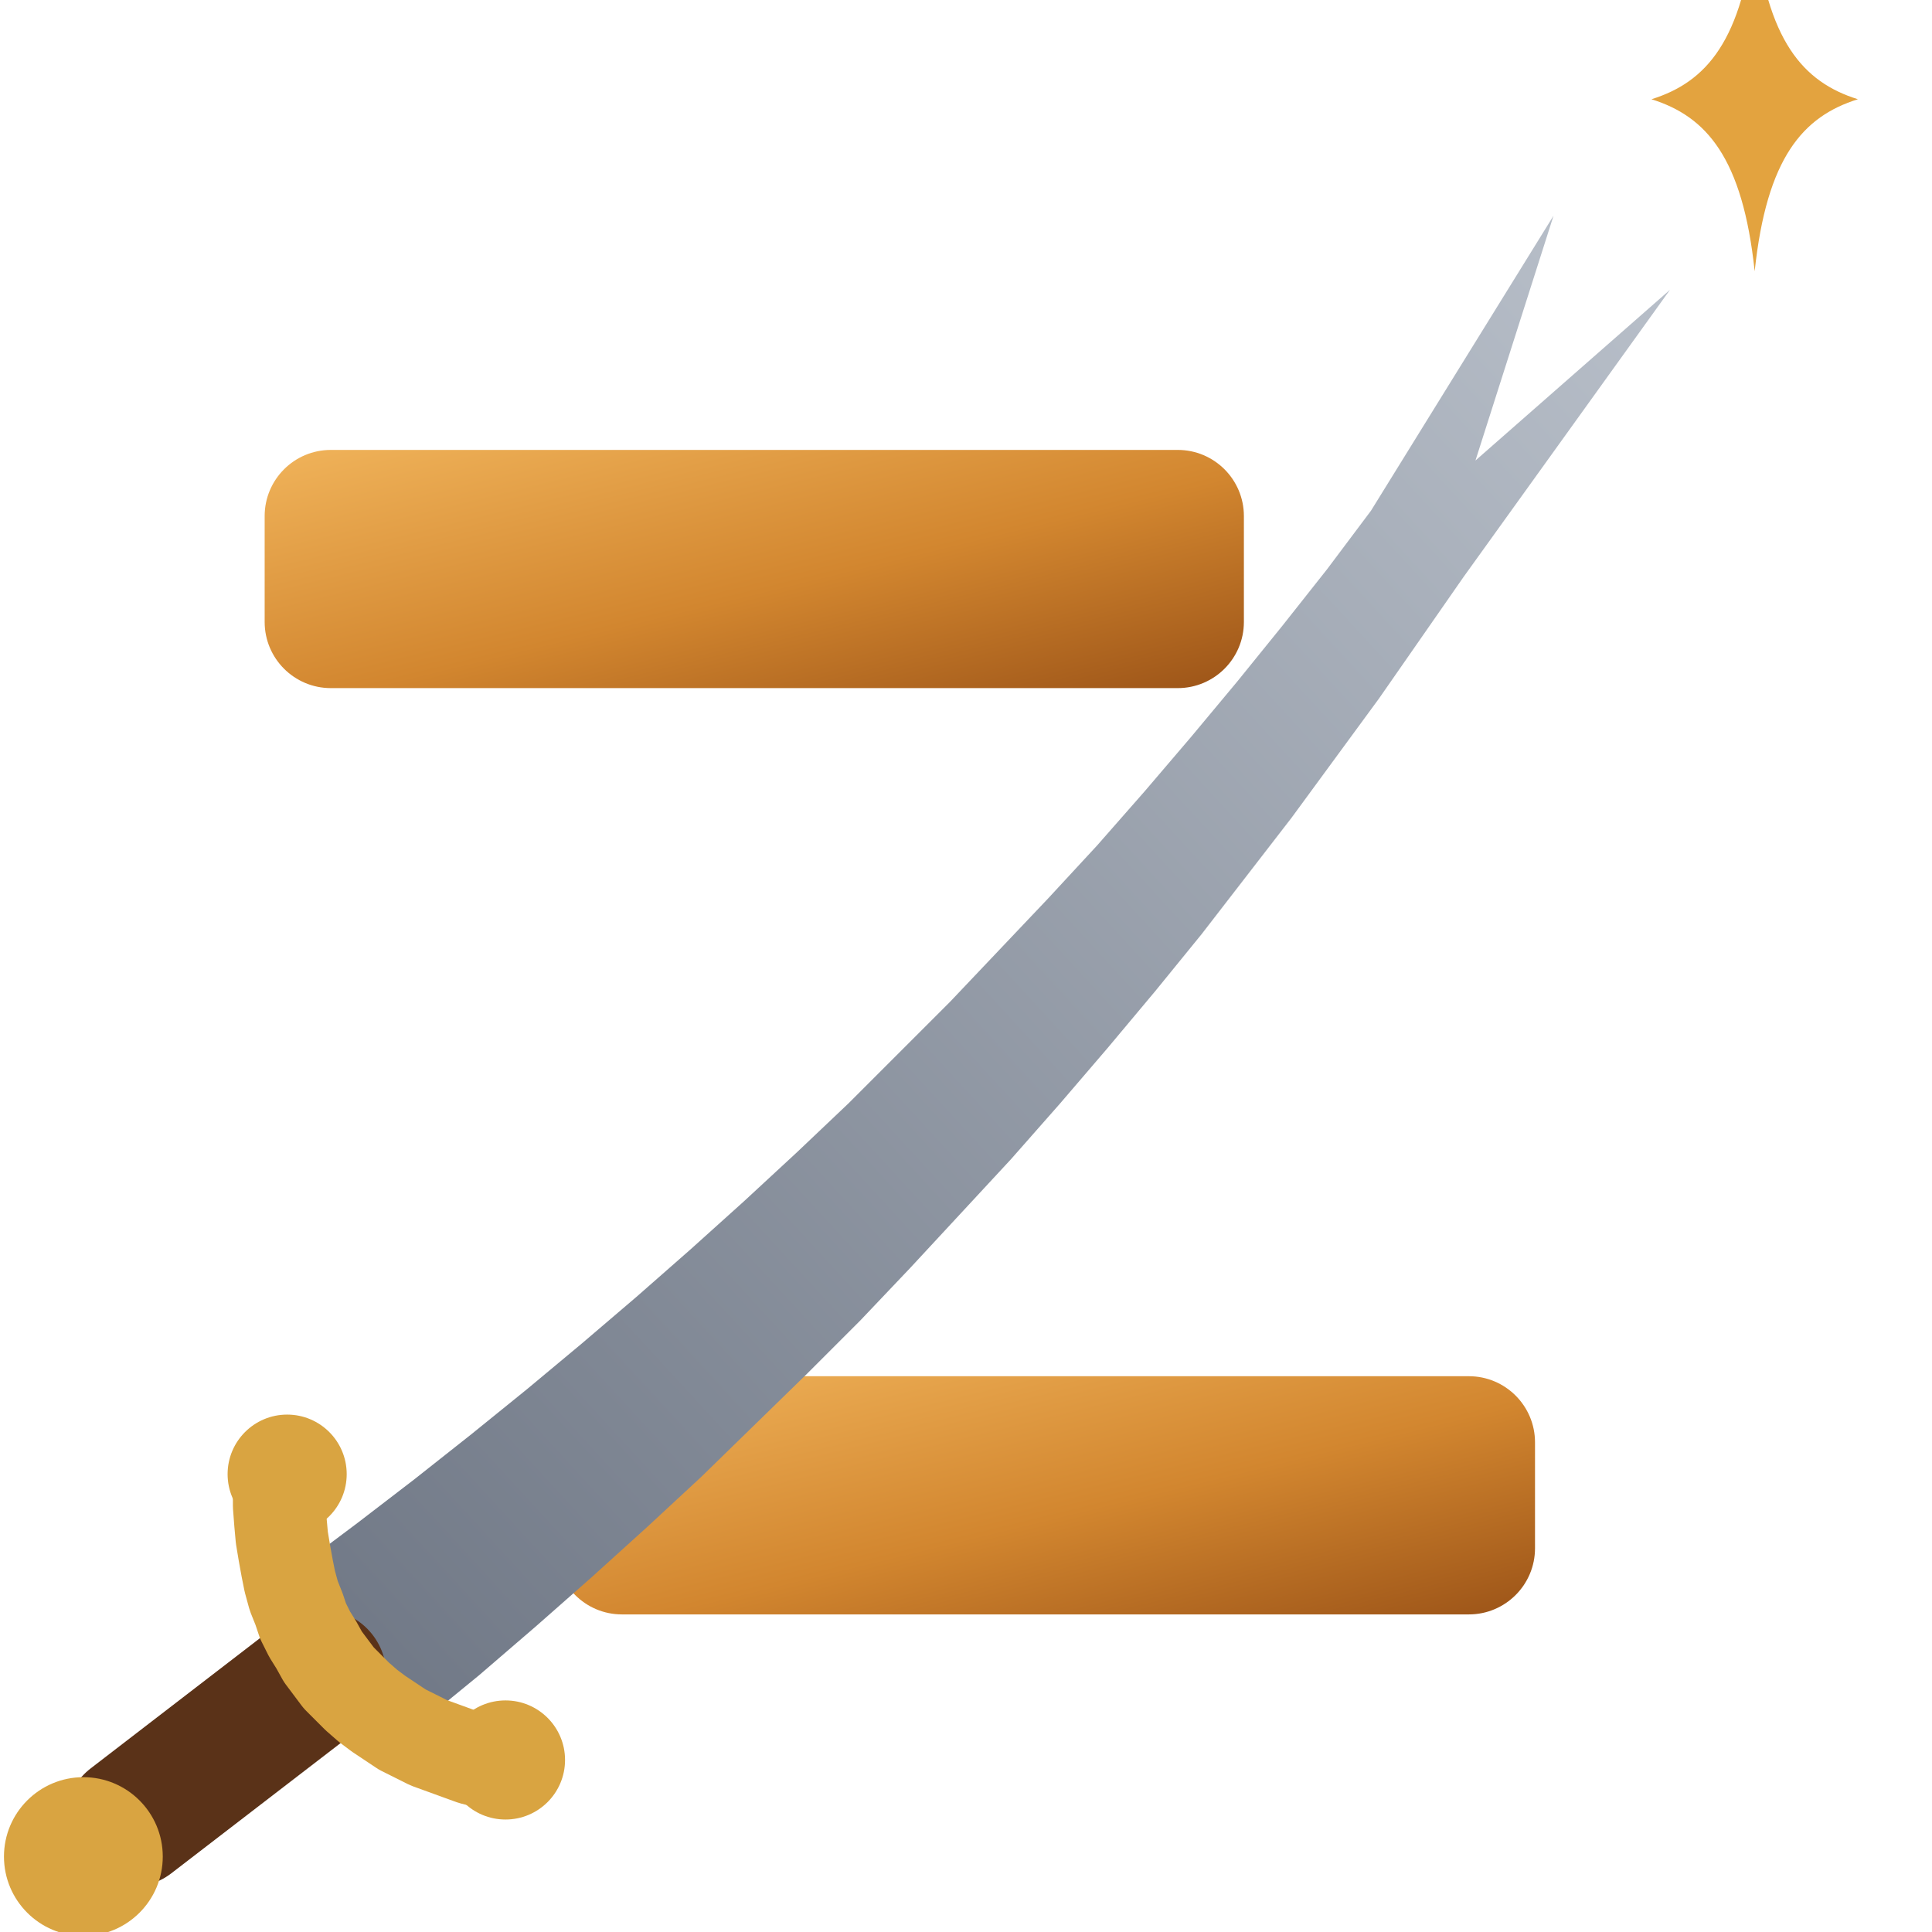
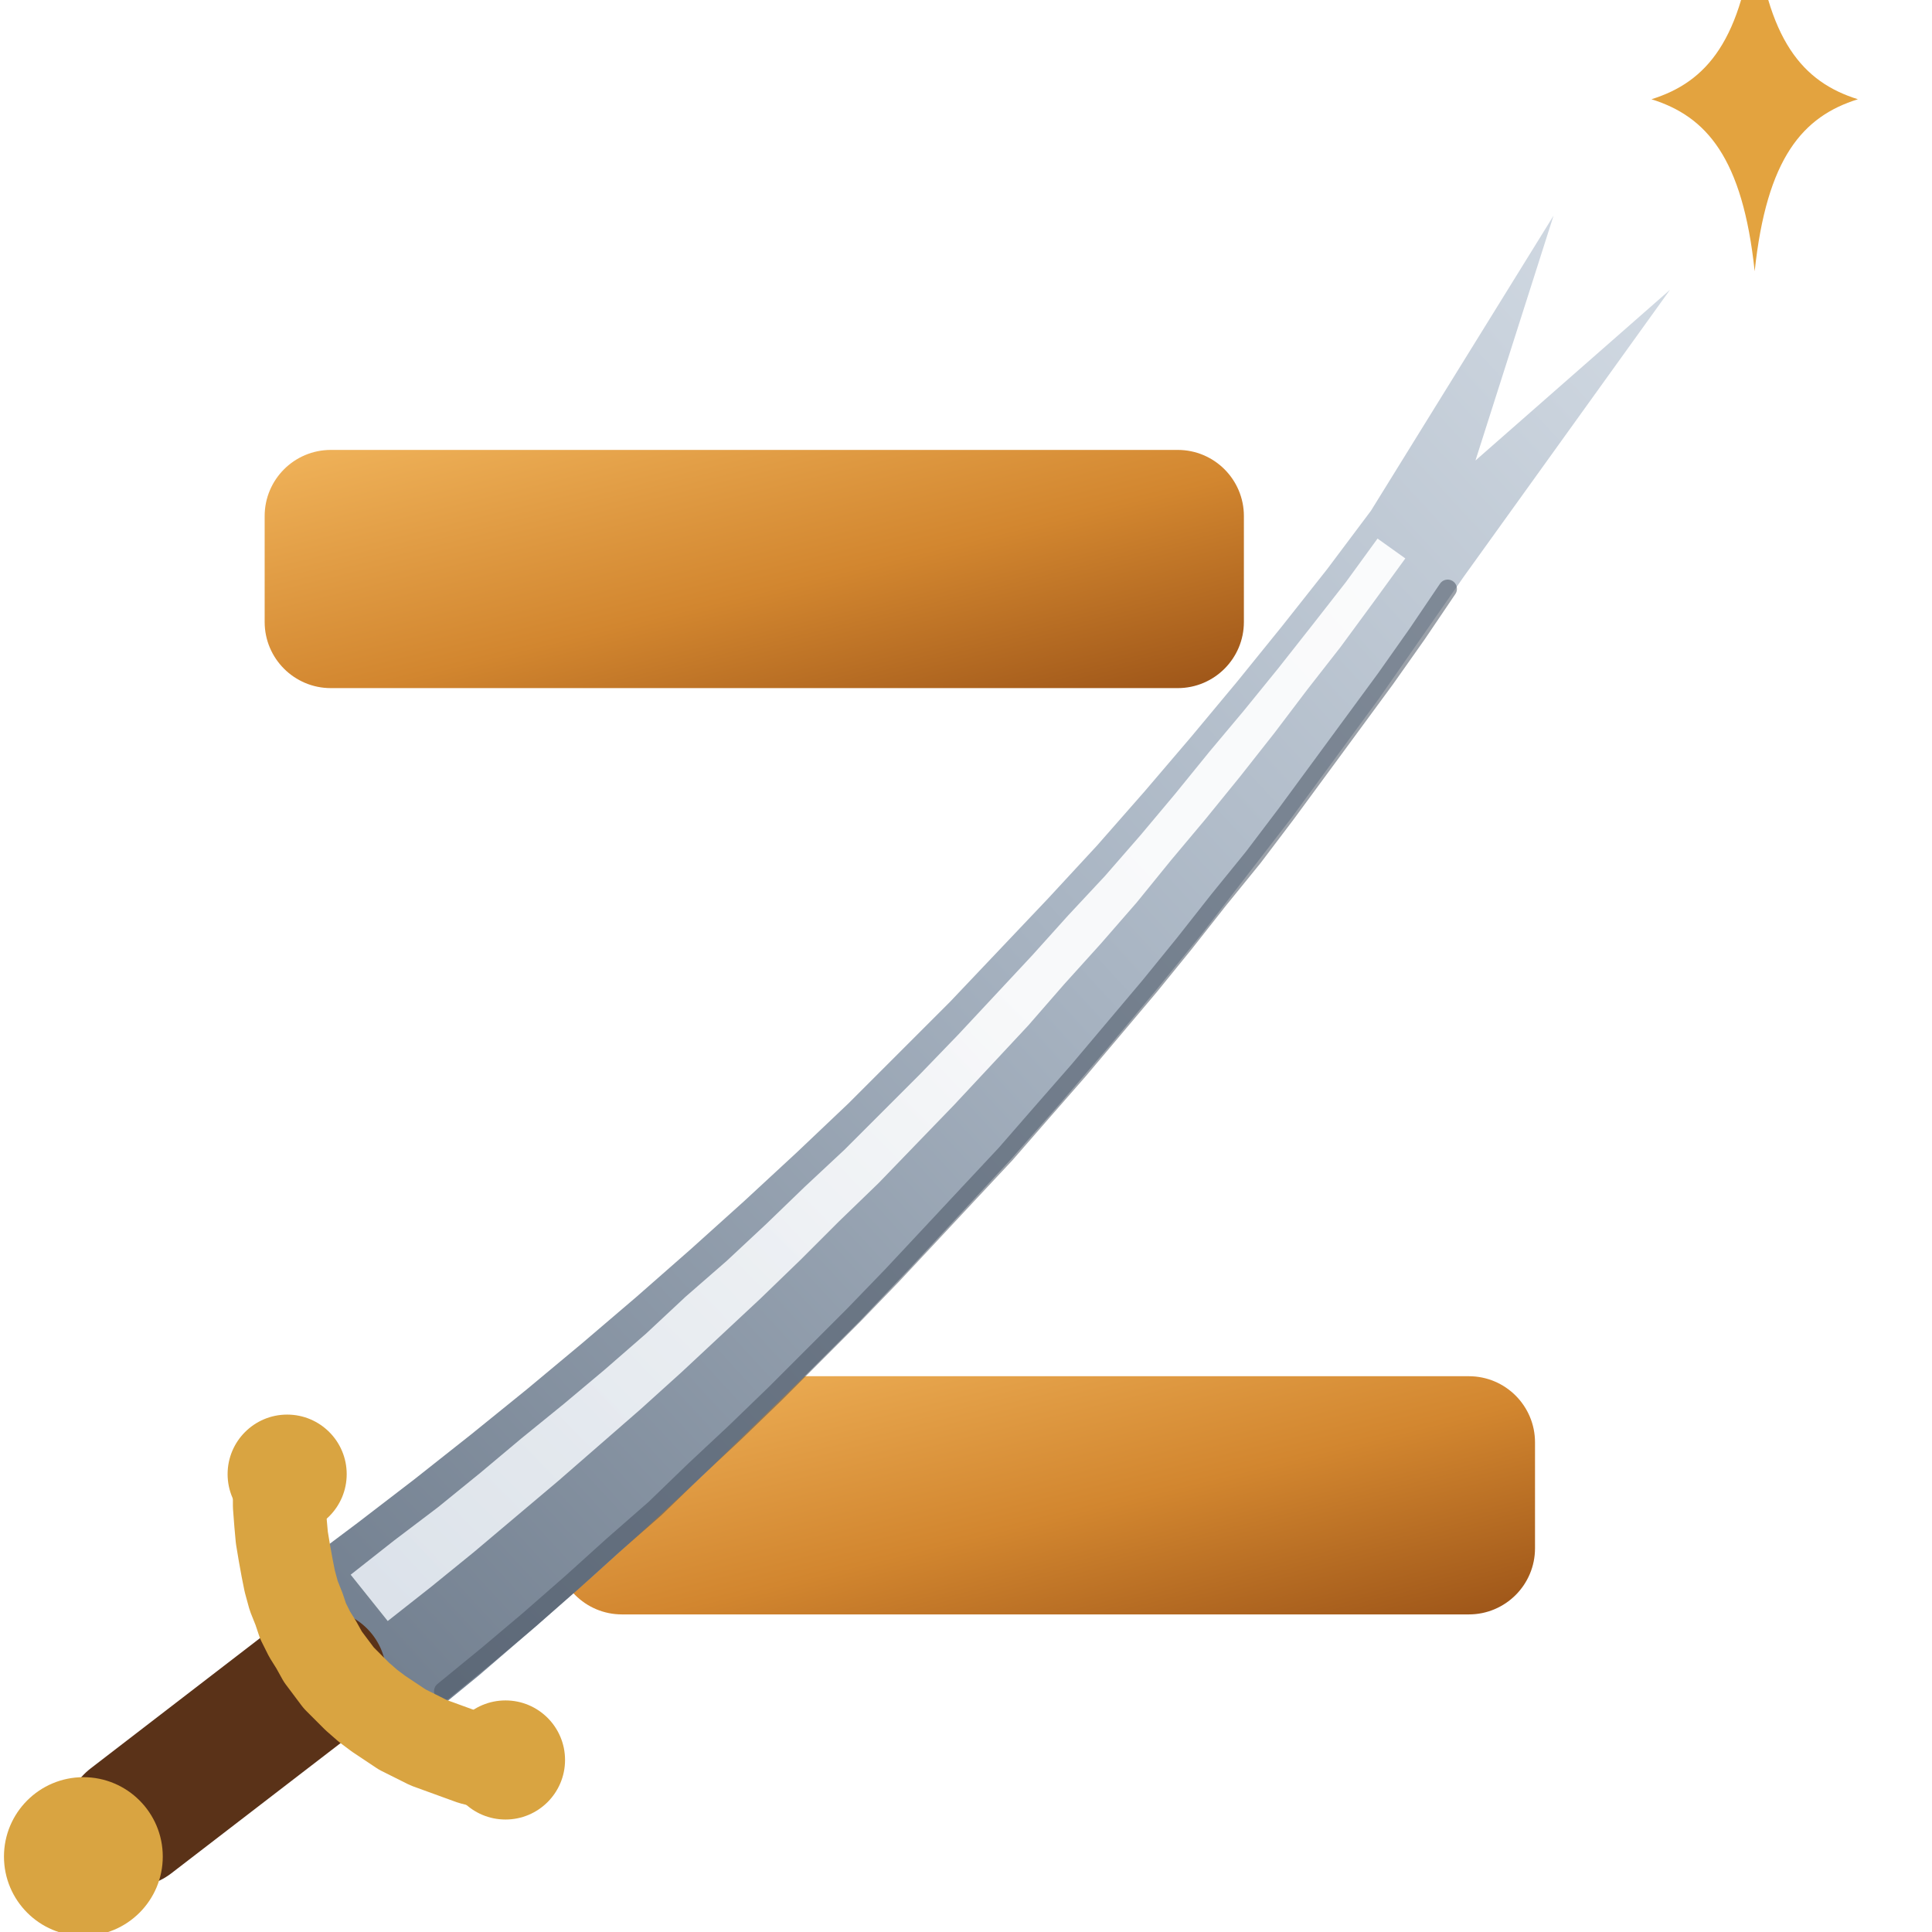
<svg xmlns="http://www.w3.org/2000/svg" viewBox="32 22 146 146">
  <defs>
    <linearGradient id="s" x1="0" y1="1" x2="1" y2="0">
      <stop offset="0" stop-color="#6E7684" />
      <stop offset="1" stop-color="#B9C0CA" />
    </linearGradient>
    <linearGradient id="g" x1="0" y1="0" x2="1" y2="1">
      <stop offset="0" stop-color="#F0B35A" />
      <stop offset=".55" stop-color="#D2862F" />
      <stop offset="1" stop-color="#9C5418" />
    </linearGradient>
+     <linearGradient id="bzst" x1="0" y1="1" x2="1" y2="0">
+       <stop offset="0" stop-color="#6F7C8C" />
+       <stop offset=".55" stop-color="#A9B5C3" />
+       <stop offset="1" stop-color="#D3DBE4" />
+     </linearGradient>
+     <linearGradient id="bzsh" x1="0" y1="1" x2="1" y2="0">
+       <stop offset="0" stop-color="#E4EAF1" />
+       <stop offset=".6" stop-color="#FFFFFF" />
+       <stop offset="1" stop-color="#FFFFFF" />
+     </linearGradient>
  </defs>
  <rect x="52" y="56" width="74" height="18" rx="5" fill="url(#g)" />
  <rect x="74" y="126" width="74" height="18" rx="5" fill="url(#g)" />
-   <path fill="url(#s)" d="M54.6 140.4 L59.0 137.1 L63.3 133.8 L67.6 130.4 L71.8 127.0 L76.0 123.5 L80.1 120.0 L84.2 116.4 L88.2 112.8 L92.2 109.1 L96.1 105.4 L99.9 101.6 L103.8 97.7 L107.5 93.8 L111.2 89.9 L114.9 85.9 L118.5 81.8 L122.0 77.7 L125.5 73.5 L128.9 69.3 L132.3 65.0 L135.6 60.6 L149.4 38.3 L143.5 56.8 L158.2 43.9 L142.6 65.6 L139.4 70.2 L136.2 74.8 L132.9 79.3 L129.6 83.8 L126.2 88.2 L122.8 92.6 L119.3 96.9 L115.7 101.2 L112.1 105.4 L108.4 109.6 L104.6 113.7 L100.8 117.8 L97.0 121.8 L93.0 125.8 L89.0 129.7 L85.0 133.6 L80.9 137.4 L76.7 141.2 L72.5 144.9 L68.2 148.6 L63.8 152.2 Z" />
+   <path d="M54.6 140.4 L59.0 137.1 L63.3 133.8 L67.6 130.4 L71.8 127.0 L76.0 123.5 L80.1 120.0 L84.2 116.4 L88.2 112.8 L92.2 109.1 L96.1 105.4 L99.9 101.6 L103.8 97.7 L107.5 93.8 L111.2 89.9 L114.9 85.9 L118.5 81.8 L122.0 77.7 L125.5 73.5 L128.9 69.3 L132.3 65.0 L135.6 60.6 L149.4 38.3 L143.5 56.8 L158.2 43.9 L142.6 65.6 L139.4 70.2 L136.2 74.8 L132.9 79.3 L129.6 83.8 L126.2 88.2 L122.8 92.6 L119.3 96.9 L115.7 101.2 L112.1 105.4 L108.4 109.6 L104.6 113.7 L100.8 117.8 L97.0 121.8 L93.0 125.8 L89.0 129.7 L85.0 133.6 L80.9 137.4 L76.7 141.2 L72.5 144.9 L68.2 148.6 L63.8 152.2 Z" fill="url(#bzst)" />
+   <path d="M58.5 141.0 L61.8 138.4 L65.1 135.9 L68.3 133.3 L71.4 130.7 L74.6 128.1 L77.7 125.5 L80.8 122.8 L83.8 120.0 L86.9 117.3 L89.9 114.5 L92.8 111.7 L95.8 108.9 L98.7 106.0 L101.6 103.1 L104.4 100.2 L107.2 97.2 L110.0 94.2 L112.7 91.2 L115.5 88.2 L118.2 85.1 L120.8 82.0 L123.4 78.8 L126.0 75.7 L128.6 72.5 L131.2 69.2 L133.7 66.0 L136.1 62.7 L138.2 64.2 L135.8 67.5 L133.3 70.9 L130.8 74.1 L128.3 77.4 L125.7 80.7 L123.1 83.9 L120.5 87.0 L117.9 90.2 L115.2 93.3 L112.4 96.4 L109.7 99.5 L106.9 102.5 L104.1 105.5 L101.2 108.5 L98.4 111.4 L95.4 114.3 L92.5 117.2 L89.5 120.1 L86.5 122.9 L83.5 125.7 L80.4 128.5 L77.3 131.2 L74.2 133.9 L71.0 136.6 L67.8 139.3 L64.6 141.9 L61.3 144.5 Z" fill="url(#bzsh)" fill-opacity=".92" />
+   <path d="M65.5 149.8 L68.8 147.1 L72.0 144.4 L75.2 141.6 L78.3 138.8 L81.5 136.0 L84.5 133.1 L87.6 130.2 L90.6 127.3 L93.6 124.3 L96.5 121.4 L99.4 118.4 L102.3 115.3 L105.1 112.3 L108.0 109.2 L110.7 106.1 L113.5 102.9 L116.2 99.7 L118.9 96.5 L121.5 93.3 L124.1 90.0 L126.7 86.8 L129.2 83.5 L131.7 80.1 L134.2 76.7 L136.7 73.3 L139.1 69.9 L141.4 66.5" fill="none" stroke="#4A5563" stroke-opacity=".55" stroke-width="1.4" stroke-linecap="round" />
  <path d="M56.2 148.6 L41.9 159.6" stroke="#5A3218" stroke-width="10" stroke-linecap="round" />
  <path d="M53.1 134.6 L53.1 135.8 L53.2 137.1 L53.3 138.2 L53.5 139.4 L53.7 140.5 L53.9 141.5 L54.2 142.6 L54.6 143.6 L54.9 144.5 L55.4 145.5 L55.9 146.3 L56.4 147.2 L57.0 148.0 L57.6 148.8 L58.3 149.5 L59.0 150.2 L59.8 150.9 L60.6 151.5 L61.5 152.1 L62.4 152.7 L63.4 153.2 L64.4 153.7 L65.5 154.1 L66.6 154.5 L67.7 154.9 L68.9 155.2" fill="none" stroke="#D9A441" stroke-width="7" stroke-linecap="round" stroke-linejoin="round" />
  <circle cx="53.7" cy="133.4" r="4.5" fill="#D9A441" />
  <circle cx="70.2" cy="155.0" r="4.5" fill="#D9A441" />
  <circle cx="38.3" cy="162.3" r="6" fill="#D9A441" />
  <path fill="#E3A33F" transform="translate(164.6 29.5) scale(13)" d="M0-1C.07-.34.28-.1.6 0 .28.1.07.34 0 1-.07.34-.28.1-.6 0-.28-.1-.07-.34 0-1Z" />
</svg>
